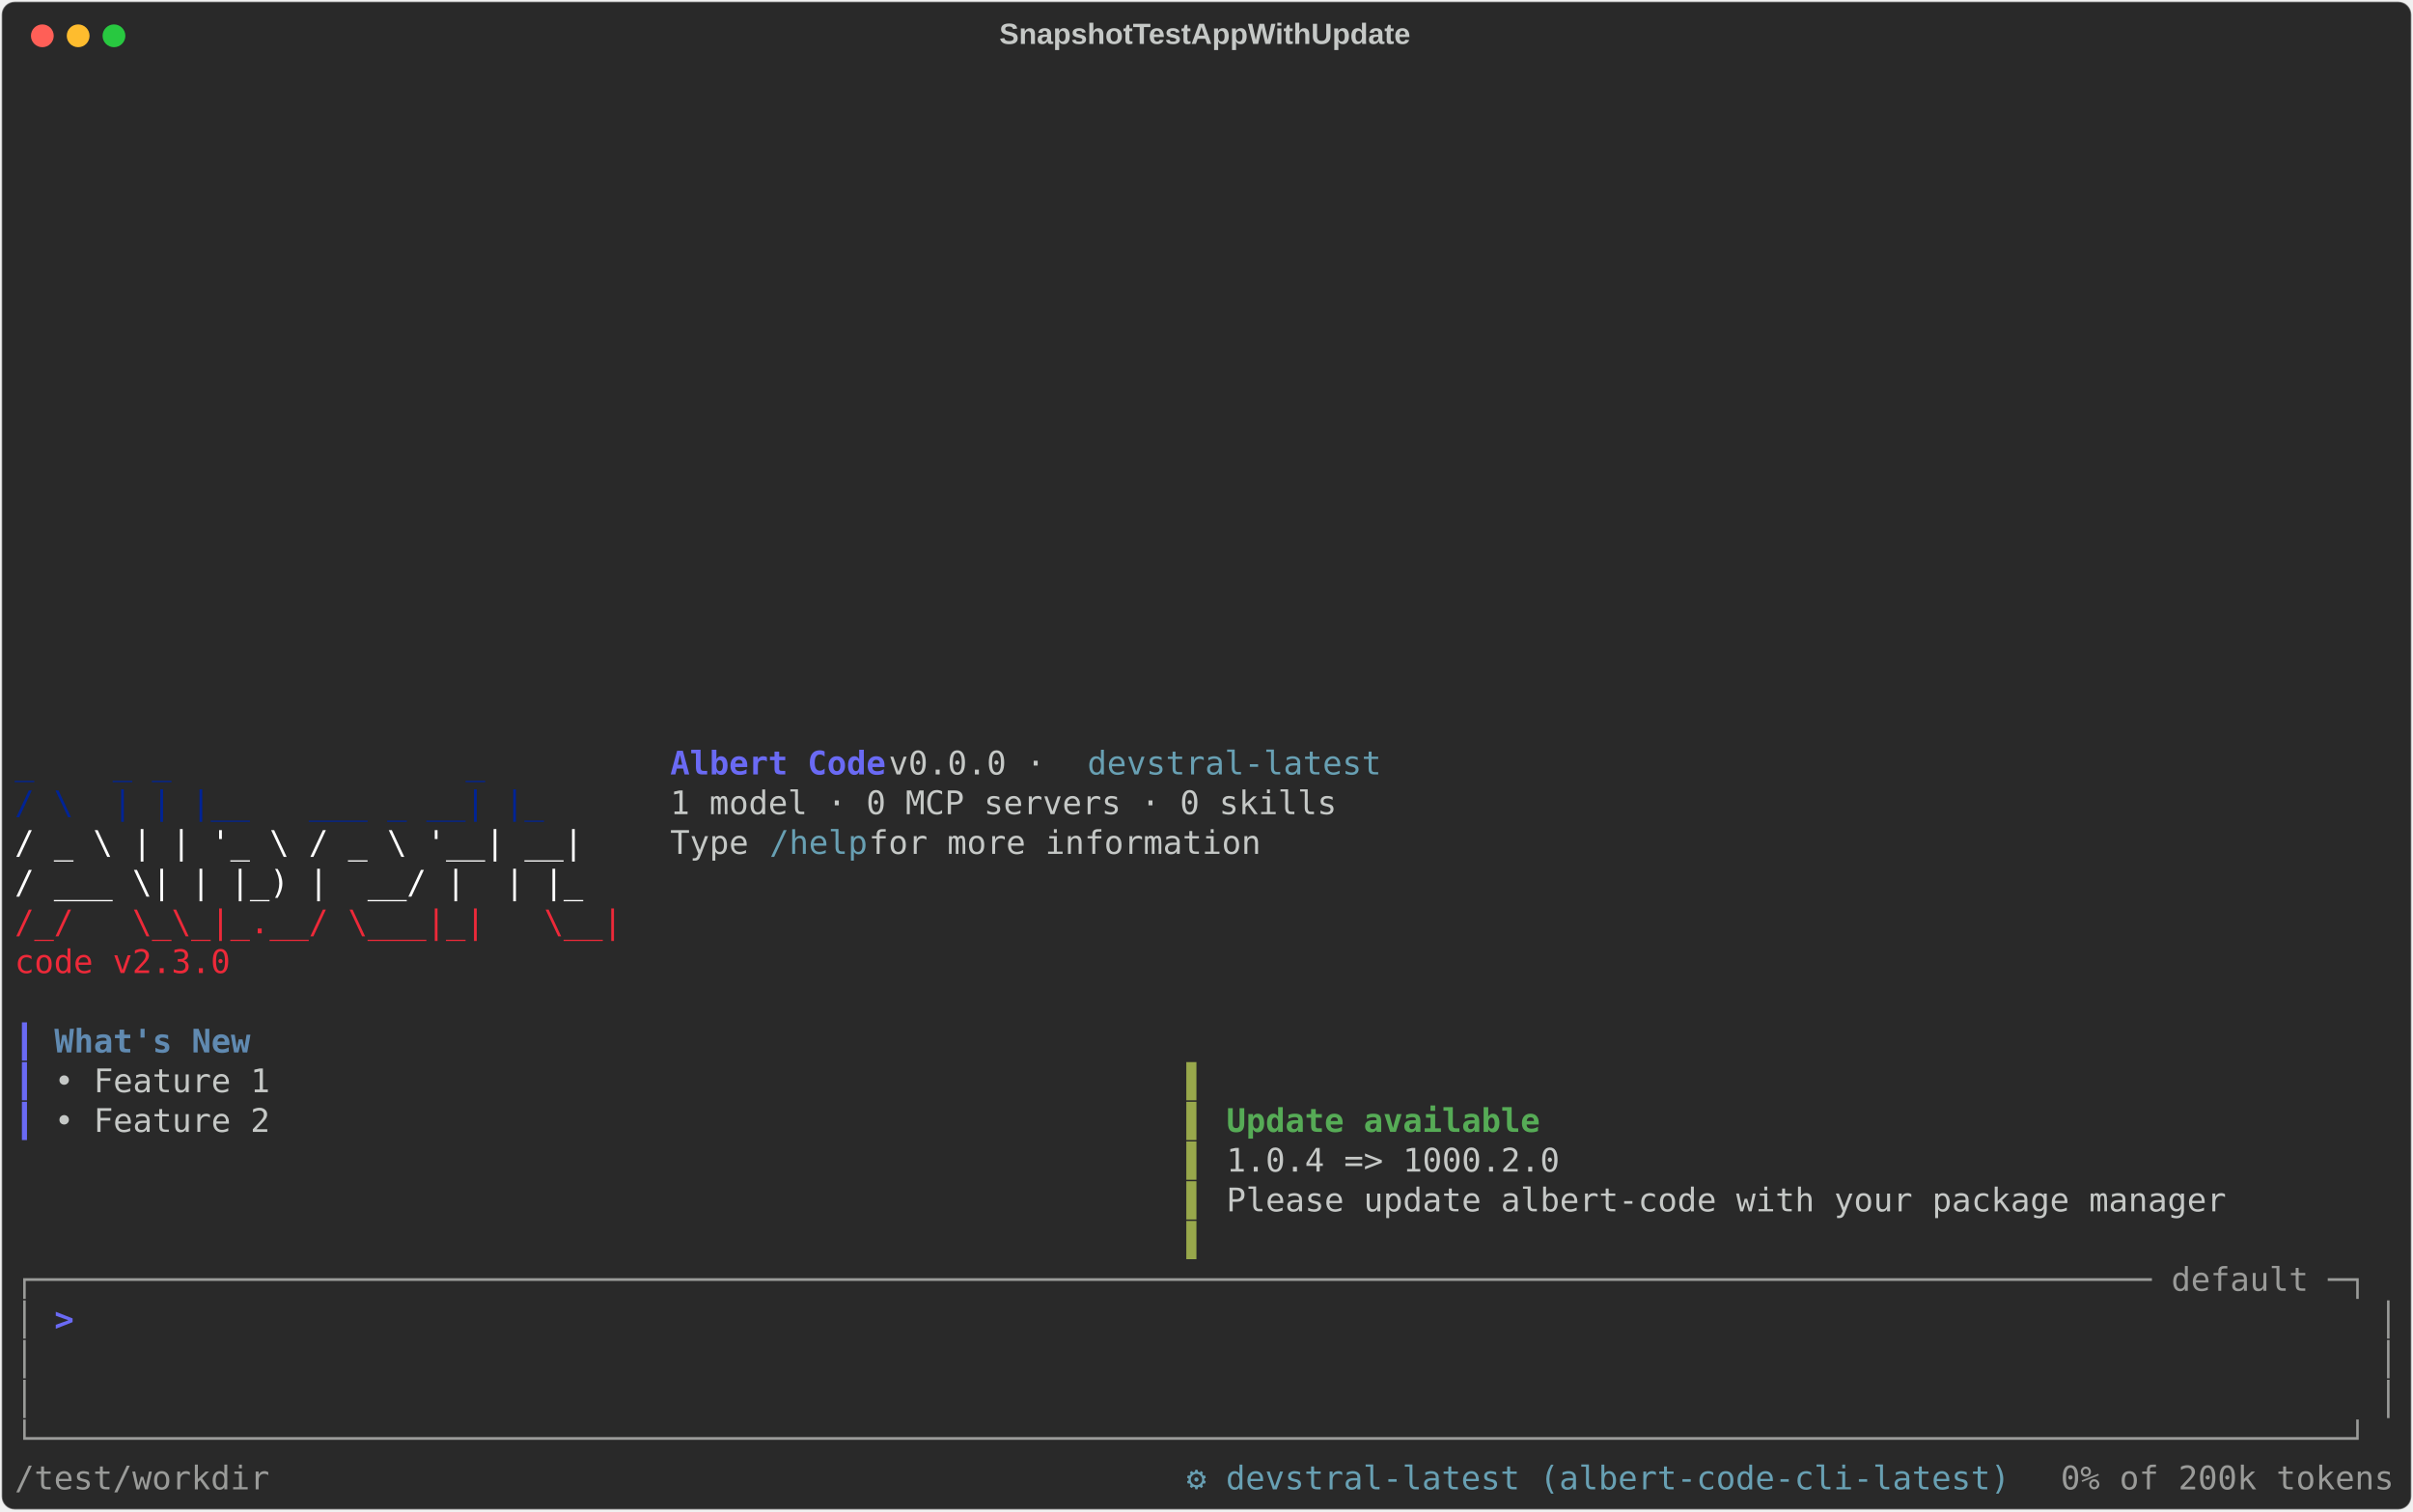
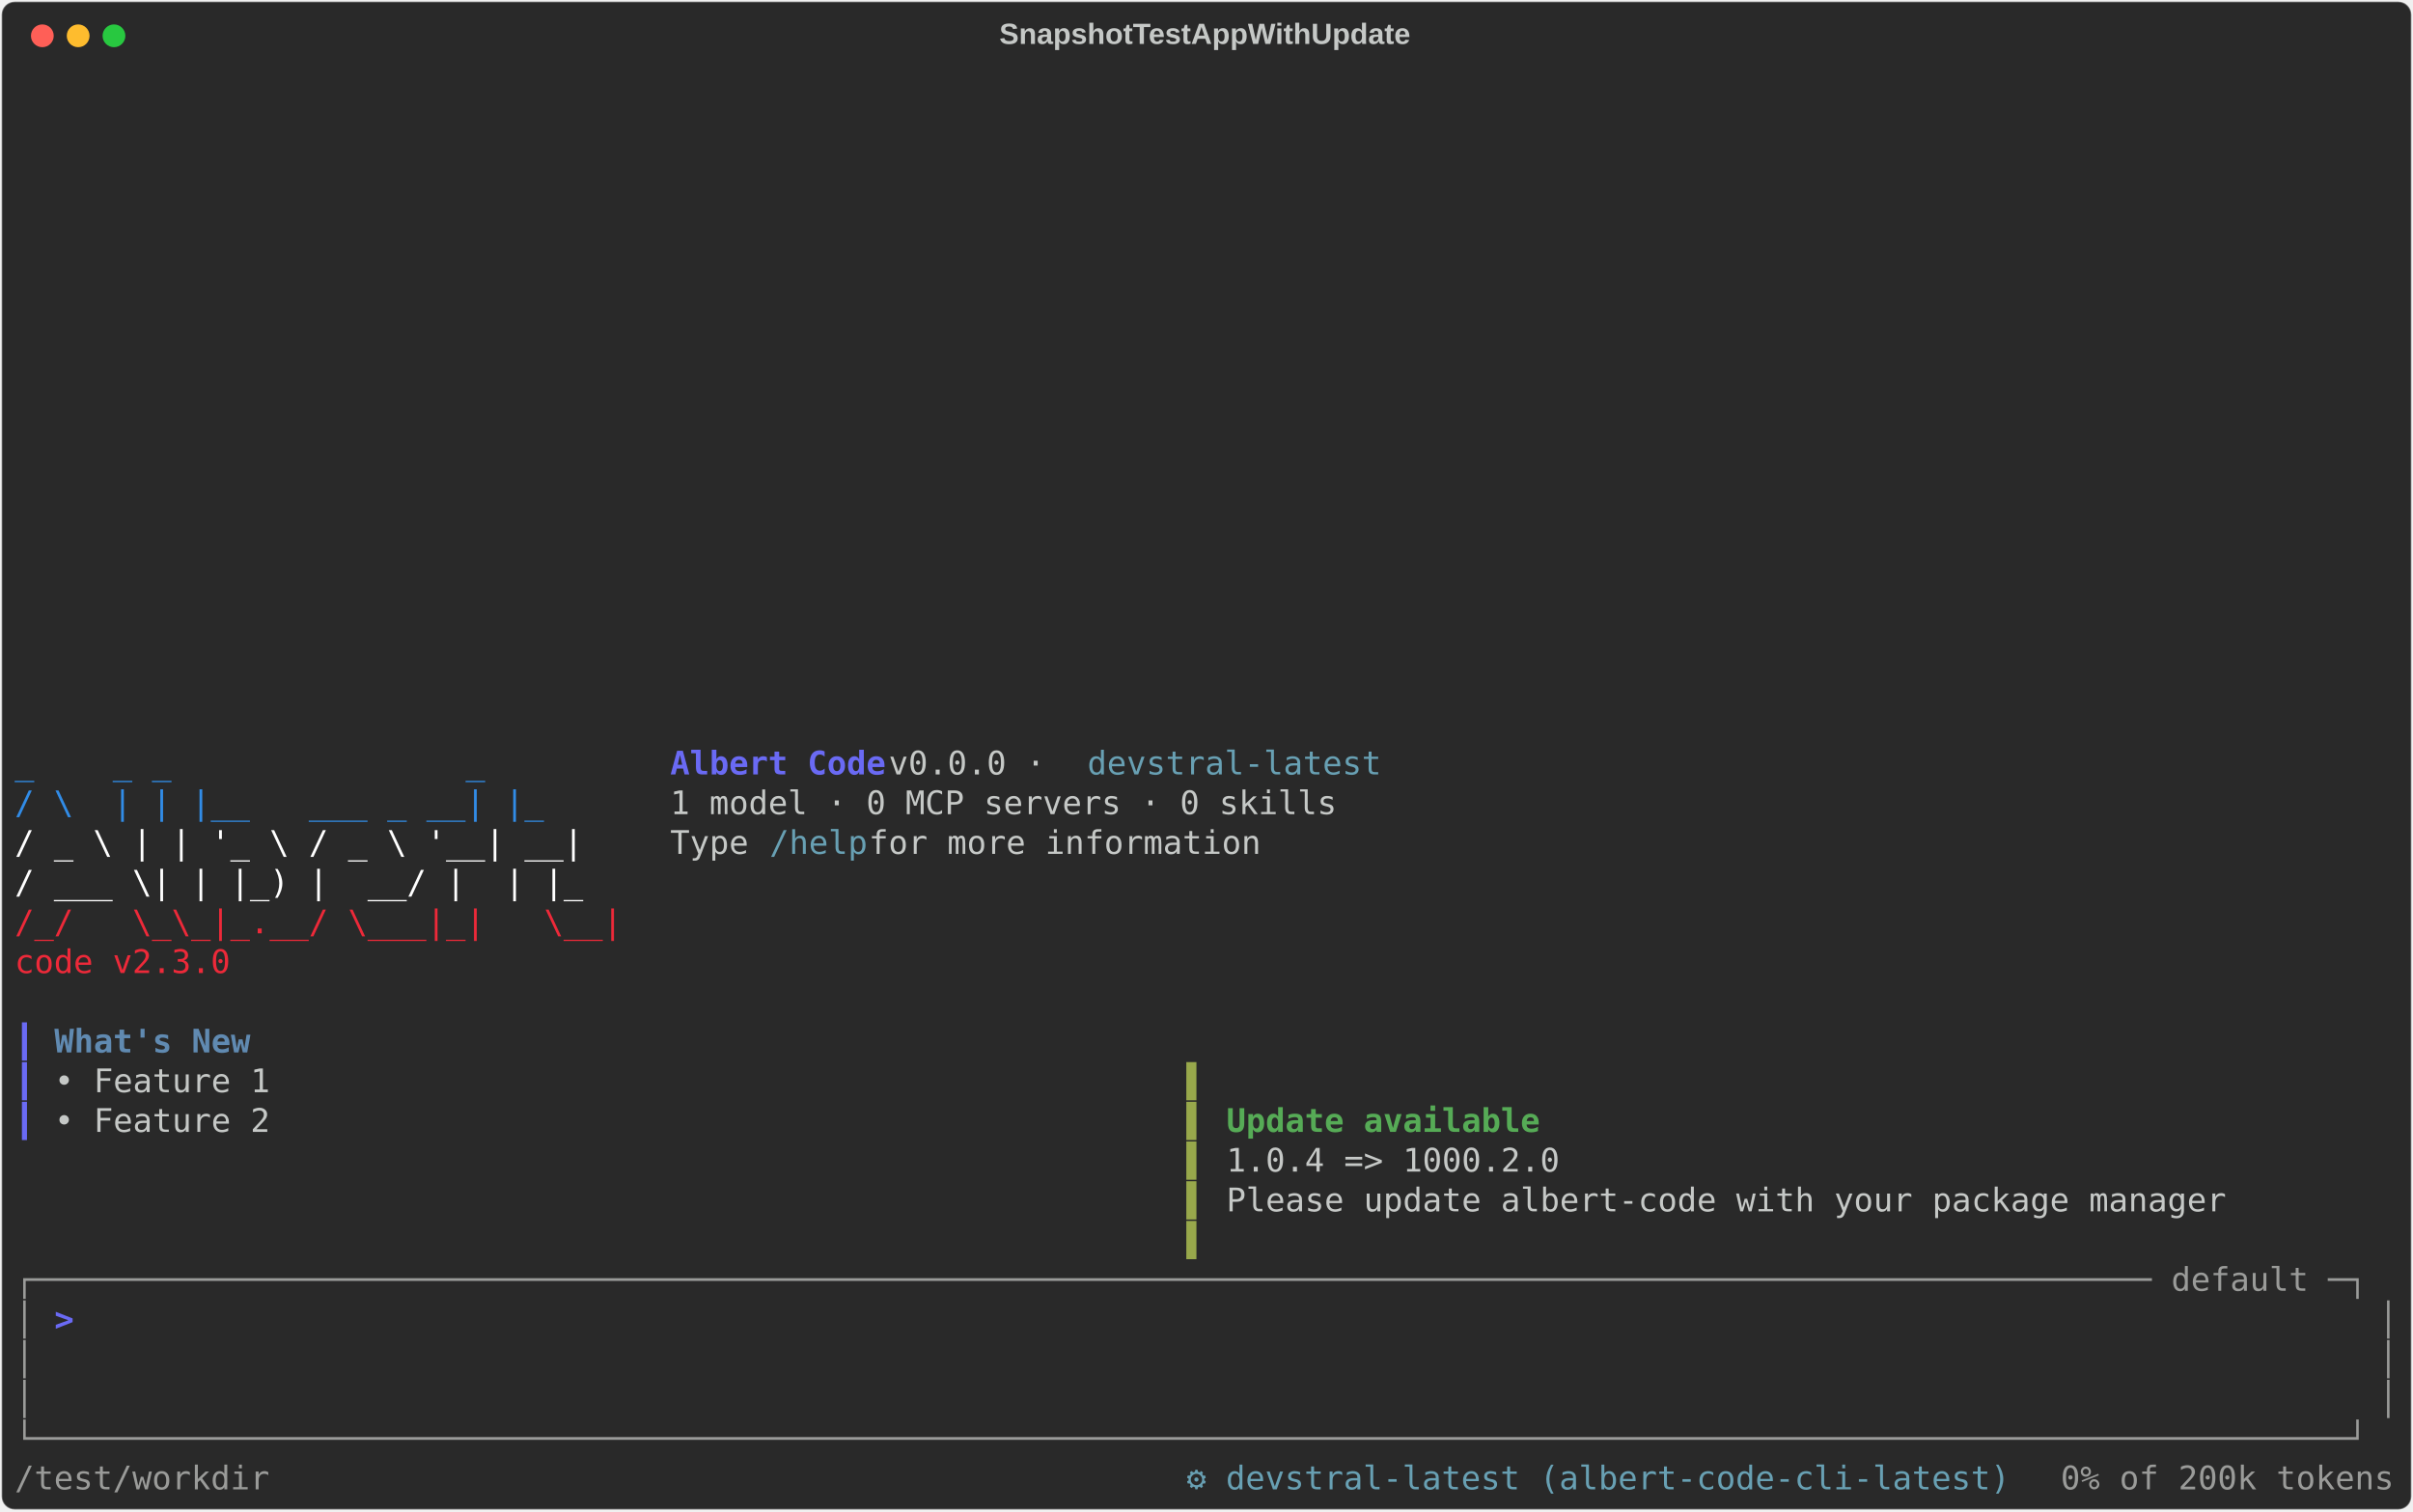
<svg xmlns="http://www.w3.org/2000/svg" class="rich-terminal" viewBox="0 0 1482 928.4">
  <style>

    @font-face {
        font-family: "Fira Code";
        src: local("FiraCode-Regular"),
                url("https://cdnjs.cloudflare.com/ajax/libs/firacode/6.2.0/woff2/FiraCode-Regular.woff2") format("woff2"),
                url("https://cdnjs.cloudflare.com/ajax/libs/firacode/6.2.0/woff/FiraCode-Regular.woff") format("woff");
        font-style: normal;
        font-weight: 400;
    }
    @font-face {
        font-family: "Fira Code";
        src: local("FiraCode-Bold"),
                url("https://cdnjs.cloudflare.com/ajax/libs/firacode/6.2.0/woff2/FiraCode-Bold.woff2") format("woff2"),
                url("https://cdnjs.cloudflare.com/ajax/libs/firacode/6.2.0/woff/FiraCode-Bold.woff") format("woff");
        font-style: bold;
        font-weight: 700;
    }

    .terminal-matrix {
        font-family: Fira Code, monospace;
        font-size: 20px;
        line-height: 24.4px;
        font-variant-east-asian: full-width;
    }

    .terminal-title {
        font-size: 18px;
        font-weight: bold;
        font-family: arial;
    }

    .terminal-r1 { fill: #c5c8c6 }
- .terminal-r2 { fill: #002395 }
+ .terminal-r2 { fill: #318ce7 }
.terminal-r3 { fill: #6a6af4;font-weight: bold }
.terminal-r4 { fill: #68a0b3 }
.terminal-r5 { fill: #ffffff }
.terminal-r6 { fill: #ed2939 }
.terminal-r7 { fill: #6a6af4 }
.terminal-r8 { fill: #608ab1;font-weight: bold }
.terminal-r9 { fill: #98a84b }
.terminal-r10 { fill: #56ab56;font-weight: bold }
.terminal-r11 { fill: #9a9b99 }
    </style>
  <defs>
    <clipPath id="terminal-clip-terminal">
      <rect x="0" y="0" width="1463.0" height="877.4" />
    </clipPath>
    <clipPath id="terminal-line-0">
      <rect x="0" y="1.5" width="1464" height="24.65" />
    </clipPath>
    <clipPath id="terminal-line-1">
      <rect x="0" y="25.9" width="1464" height="24.65" />
    </clipPath>
    <clipPath id="terminal-line-2">
      <rect x="0" y="50.3" width="1464" height="24.65" />
    </clipPath>
    <clipPath id="terminal-line-3">
      <rect x="0" y="74.7" width="1464" height="24.65" />
    </clipPath>
    <clipPath id="terminal-line-4">
      <rect x="0" y="99.1" width="1464" height="24.65" />
    </clipPath>
    <clipPath id="terminal-line-5">
      <rect x="0" y="123.5" width="1464" height="24.65" />
    </clipPath>
    <clipPath id="terminal-line-6">
      <rect x="0" y="147.9" width="1464" height="24.65" />
    </clipPath>
    <clipPath id="terminal-line-7">
      <rect x="0" y="172.3" width="1464" height="24.65" />
    </clipPath>
    <clipPath id="terminal-line-8">
      <rect x="0" y="196.7" width="1464" height="24.65" />
    </clipPath>
    <clipPath id="terminal-line-9">
      <rect x="0" y="221.1" width="1464" height="24.65" />
    </clipPath>
    <clipPath id="terminal-line-10">
      <rect x="0" y="245.5" width="1464" height="24.65" />
    </clipPath>
    <clipPath id="terminal-line-11">
      <rect x="0" y="269.9" width="1464" height="24.65" />
    </clipPath>
    <clipPath id="terminal-line-12">
      <rect x="0" y="294.3" width="1464" height="24.65" />
    </clipPath>
    <clipPath id="terminal-line-13">
      <rect x="0" y="318.7" width="1464" height="24.65" />
    </clipPath>
    <clipPath id="terminal-line-14">
      <rect x="0" y="343.1" width="1464" height="24.65" />
    </clipPath>
    <clipPath id="terminal-line-15">
      <rect x="0" y="367.5" width="1464" height="24.65" />
    </clipPath>
    <clipPath id="terminal-line-16">
      <rect x="0" y="391.9" width="1464" height="24.65" />
    </clipPath>
    <clipPath id="terminal-line-17">
      <rect x="0" y="416.3" width="1464" height="24.65" />
    </clipPath>
    <clipPath id="terminal-line-18">
      <rect x="0" y="440.7" width="1464" height="24.65" />
    </clipPath>
    <clipPath id="terminal-line-19">
      <rect x="0" y="465.1" width="1464" height="24.65" />
    </clipPath>
    <clipPath id="terminal-line-20">
      <rect x="0" y="489.5" width="1464" height="24.65" />
    </clipPath>
    <clipPath id="terminal-line-21">
      <rect x="0" y="513.9" width="1464" height="24.65" />
    </clipPath>
    <clipPath id="terminal-line-22">
      <rect x="0" y="538.3" width="1464" height="24.65" />
    </clipPath>
    <clipPath id="terminal-line-23">
      <rect x="0" y="562.7" width="1464" height="24.65" />
    </clipPath>
    <clipPath id="terminal-line-24">
      <rect x="0" y="587.1" width="1464" height="24.65" />
    </clipPath>
    <clipPath id="terminal-line-25">
      <rect x="0" y="611.5" width="1464" height="24.65" />
    </clipPath>
    <clipPath id="terminal-line-26">
      <rect x="0" y="635.9" width="1464" height="24.65" />
    </clipPath>
    <clipPath id="terminal-line-27">
      <rect x="0" y="660.3" width="1464" height="24.65" />
    </clipPath>
    <clipPath id="terminal-line-28">
      <rect x="0" y="684.7" width="1464" height="24.65" />
    </clipPath>
    <clipPath id="terminal-line-29">
      <rect x="0" y="709.1" width="1464" height="24.65" />
    </clipPath>
    <clipPath id="terminal-line-30">
      <rect x="0" y="733.5" width="1464" height="24.65" />
    </clipPath>
    <clipPath id="terminal-line-31">
      <rect x="0" y="757.9" width="1464" height="24.65" />
    </clipPath>
    <clipPath id="terminal-line-32">
      <rect x="0" y="782.3" width="1464" height="24.65" />
    </clipPath>
    <clipPath id="terminal-line-33">
      <rect x="0" y="806.7" width="1464" height="24.65" />
    </clipPath>
    <clipPath id="terminal-line-34">
      <rect x="0" y="831.1" width="1464" height="24.65" />
    </clipPath>
  </defs>
  <rect fill="#292929" stroke="rgba(255,255,255,0.35)" stroke-width="1" x="1" y="1" width="1480" height="926.4" rx="8" />
  <text class="terminal-title" fill="#c5c8c6" text-anchor="middle" x="740" y="27">SnapshotTestAppWithUpdate</text>
  <g transform="translate(26,22)">
    <circle cx="0" cy="0" r="7" fill="#ff5f57" />
    <circle cx="22" cy="0" r="7" fill="#febc2e" />
    <circle cx="44" cy="0" r="7" fill="#28c840" />
  </g>
  <g transform="translate(9, 41)" clip-path="url(#terminal-clip-terminal)">
    <g class="terminal-matrix">
      <text class="terminal-r1" x="1464" y="20" textLength="12.2" clip-path="url(#terminal-line-0)">
</text>
      <text class="terminal-r1" x="1464" y="44.4" textLength="12.2" clip-path="url(#terminal-line-1)">
</text>
      <text class="terminal-r1" x="1464" y="68.8" textLength="12.2" clip-path="url(#terminal-line-2)">
</text>
      <text class="terminal-r1" x="1464" y="93.2" textLength="12.2" clip-path="url(#terminal-line-3)">
</text>
      <text class="terminal-r1" x="1464" y="117.6" textLength="12.2" clip-path="url(#terminal-line-4)">
</text>
      <text class="terminal-r1" x="1464" y="142" textLength="12.2" clip-path="url(#terminal-line-5)">
</text>
      <text class="terminal-r1" x="1464" y="166.4" textLength="12.2" clip-path="url(#terminal-line-6)">
</text>
      <text class="terminal-r1" x="1464" y="190.8" textLength="12.2" clip-path="url(#terminal-line-7)">
</text>
      <text class="terminal-r1" x="1464" y="215.2" textLength="12.2" clip-path="url(#terminal-line-8)">
</text>
      <text class="terminal-r1" x="1464" y="239.6" textLength="12.2" clip-path="url(#terminal-line-9)">
</text>
      <text class="terminal-r1" x="1464" y="264" textLength="12.2" clip-path="url(#terminal-line-10)">
</text>
      <text class="terminal-r1" x="1464" y="288.4" textLength="12.2" clip-path="url(#terminal-line-11)">
</text>
      <text class="terminal-r1" x="1464" y="312.8" textLength="12.2" clip-path="url(#terminal-line-12)">
</text>
      <text class="terminal-r1" x="1464" y="337.2" textLength="12.2" clip-path="url(#terminal-line-13)">
</text>
      <text class="terminal-r1" x="1464" y="361.6" textLength="12.2" clip-path="url(#terminal-line-14)">
</text>
      <text class="terminal-r1" x="1464" y="386" textLength="12.2" clip-path="url(#terminal-line-15)">
</text>
      <text class="terminal-r1" x="1464" y="410.4" textLength="12.2" clip-path="url(#terminal-line-16)">
</text>
      <text class="terminal-r2" x="0" y="434.8" textLength="378.2" clip-path="url(#terminal-line-17)">    _    _ _               _   </text>
      <text class="terminal-r3" x="402.6" y="434.8" textLength="134.2" clip-path="url(#terminal-line-17)">Albert Code</text>
      <text class="terminal-r1" x="536.8" y="434.8" textLength="122" clip-path="url(#terminal-line-17)"> v0.0.0 · </text>
      <text class="terminal-r4" x="658.8" y="434.8" textLength="183" clip-path="url(#terminal-line-17)">devstral-latest</text>
      <text class="terminal-r1" x="1464" y="434.8" textLength="12.2" clip-path="url(#terminal-line-17)">
</text>
      <text class="terminal-r2" x="0" y="459.2" textLength="378.2" clip-path="url(#terminal-line-18)">   / \  | | |__   ___ _ __| |_ </text>
      <text class="terminal-r1" x="402.6" y="459.2" textLength="414.8" clip-path="url(#terminal-line-18)">1 model · 0 MCP servers · 0 skills</text>
      <text class="terminal-r1" x="1464" y="459.2" textLength="12.2" clip-path="url(#terminal-line-18)">
</text>
      <text class="terminal-r5" x="0" y="483.6" textLength="378.2" clip-path="url(#terminal-line-19)">  / _ \ | | '_ \ / _ \ '__| __|</text>
      <text class="terminal-r1" x="402.6" y="483.6" textLength="61" clip-path="url(#terminal-line-19)">Type </text>
      <text class="terminal-r4" x="463.6" y="483.6" textLength="61" clip-path="url(#terminal-line-19)">/help</text>
      <text class="terminal-r1" x="524.6" y="483.6" textLength="256.2" clip-path="url(#terminal-line-19)"> for more information</text>
      <text class="terminal-r1" x="1464" y="483.6" textLength="12.2" clip-path="url(#terminal-line-19)">
</text>
      <text class="terminal-r5" x="0" y="508" textLength="378.2" clip-path="url(#terminal-line-20)"> / ___ \| | |_) |  __/ |  | |_ </text>
      <text class="terminal-r1" x="1464" y="508" textLength="12.2" clip-path="url(#terminal-line-20)">
</text>
      <text class="terminal-r6" x="0" y="532.4" textLength="378.2" clip-path="url(#terminal-line-21)">/_/   \_\_|_.__/ \___|_|   \__|</text>
      <text class="terminal-r1" x="1464" y="532.4" textLength="12.2" clip-path="url(#terminal-line-21)">
</text>
      <text class="terminal-r6" x="0" y="556.8" textLength="353.8" clip-path="url(#terminal-line-22)">                  code v2.3.0</text>
      <text class="terminal-r1" x="1464" y="556.8" textLength="12.2" clip-path="url(#terminal-line-22)">
</text>
      <text class="terminal-r1" x="1464" y="581.2" textLength="12.2" clip-path="url(#terminal-line-23)">
</text>
      <text class="terminal-r7" x="0" y="605.6" textLength="12.2" clip-path="url(#terminal-line-24)">┃</text>
      <text class="terminal-r8" x="24.4" y="605.6" textLength="122" clip-path="url(#terminal-line-24)">What's New</text>
      <text class="terminal-r1" x="1464" y="605.6" textLength="12.2" clip-path="url(#terminal-line-24)">
</text>
      <text class="terminal-r7" x="0" y="630" textLength="12.2" clip-path="url(#terminal-line-25)">┃</text>
      <text class="terminal-r1" x="24.4" y="630" textLength="134.2" clip-path="url(#terminal-line-25)">• Feature 1</text>
      <text class="terminal-r9" x="719.8" y="630" textLength="12.2" clip-path="url(#terminal-line-25)">▌</text>
      <text class="terminal-r1" x="1464" y="630" textLength="12.2" clip-path="url(#terminal-line-25)">
</text>
      <text class="terminal-r7" x="0" y="654.4" textLength="12.2" clip-path="url(#terminal-line-26)">┃</text>
      <text class="terminal-r1" x="24.4" y="654.4" textLength="134.2" clip-path="url(#terminal-line-26)">• Feature 2</text>
      <text class="terminal-r9" x="719.8" y="654.4" textLength="12.2" clip-path="url(#terminal-line-26)">▌</text>
      <text class="terminal-r10" x="744.2" y="654.4" textLength="195.2" clip-path="url(#terminal-line-26)">Update available</text>
      <text class="terminal-r1" x="1464" y="654.4" textLength="12.2" clip-path="url(#terminal-line-26)">
</text>
      <text class="terminal-r9" x="719.8" y="678.8" textLength="12.2" clip-path="url(#terminal-line-27)">▌</text>
      <text class="terminal-r1" x="744.2" y="678.8" textLength="207.4" clip-path="url(#terminal-line-27)">1.0.4 =&gt; 1000.2.0</text>
      <text class="terminal-r1" x="1464" y="678.8" textLength="12.2" clip-path="url(#terminal-line-27)">
</text>
      <text class="terminal-r9" x="719.8" y="703.2" textLength="12.2" clip-path="url(#terminal-line-28)">▌</text>
      <text class="terminal-r1" x="744.2" y="703.2" textLength="622.2" clip-path="url(#terminal-line-28)">Please update albert-code with your package manager</text>
      <text class="terminal-r1" x="1464" y="703.2" textLength="12.2" clip-path="url(#terminal-line-28)">
</text>
      <text class="terminal-r9" x="719.8" y="727.6" textLength="12.2" clip-path="url(#terminal-line-29)">▌</text>
      <text class="terminal-r1" x="1464" y="727.6" textLength="12.2" clip-path="url(#terminal-line-29)">
</text>
      <text class="terminal-r11" x="0" y="752" textLength="1464" clip-path="url(#terminal-line-30)">┌──────────────────────────────────────────────────────────────────────────────────────────────────────────── default ─┐</text>
      <text class="terminal-r1" x="1464" y="752" textLength="12.2" clip-path="url(#terminal-line-30)">
</text>
      <text class="terminal-r11" x="0" y="776.4" textLength="12.2" clip-path="url(#terminal-line-31)">│</text>
      <text class="terminal-r3" x="24.4" y="776.4" textLength="12.2" clip-path="url(#terminal-line-31)">&gt;</text>
      <text class="terminal-r11" x="1451.8" y="776.4" textLength="12.2" clip-path="url(#terminal-line-31)">│</text>
      <text class="terminal-r1" x="1464" y="776.4" textLength="12.2" clip-path="url(#terminal-line-31)">
</text>
      <text class="terminal-r11" x="0" y="800.8" textLength="12.2" clip-path="url(#terminal-line-32)">│</text>
      <text class="terminal-r11" x="1451.8" y="800.8" textLength="12.2" clip-path="url(#terminal-line-32)">│</text>
      <text class="terminal-r1" x="1464" y="800.8" textLength="12.2" clip-path="url(#terminal-line-32)">
</text>
      <text class="terminal-r11" x="0" y="825.2" textLength="12.2" clip-path="url(#terminal-line-33)">│</text>
      <text class="terminal-r11" x="1451.8" y="825.2" textLength="12.2" clip-path="url(#terminal-line-33)">│</text>
      <text class="terminal-r1" x="1464" y="825.2" textLength="12.2" clip-path="url(#terminal-line-33)">
</text>
      <text class="terminal-r11" x="0" y="849.6" textLength="1464" clip-path="url(#terminal-line-34)">└──────────────────────────────────────────────────────────────────────────────────────────────────────────────────────┘</text>
      <text class="terminal-r1" x="1464" y="849.6" textLength="12.2" clip-path="url(#terminal-line-34)">
</text>
      <text class="terminal-r11" x="0" y="874" textLength="158.6" clip-path="url(#terminal-line-35)">/test/workdir</text>
      <text class="terminal-r4" x="719.8" y="874" textLength="512.4" clip-path="url(#terminal-line-35)">⚙ devstral-latest (albert-code-cli-latest)</text>
      <text class="terminal-r11" x="1256.6" y="874" textLength="207.4" clip-path="url(#terminal-line-35)">0% of 200k tokens</text>
    </g>
  </g>
</svg>
